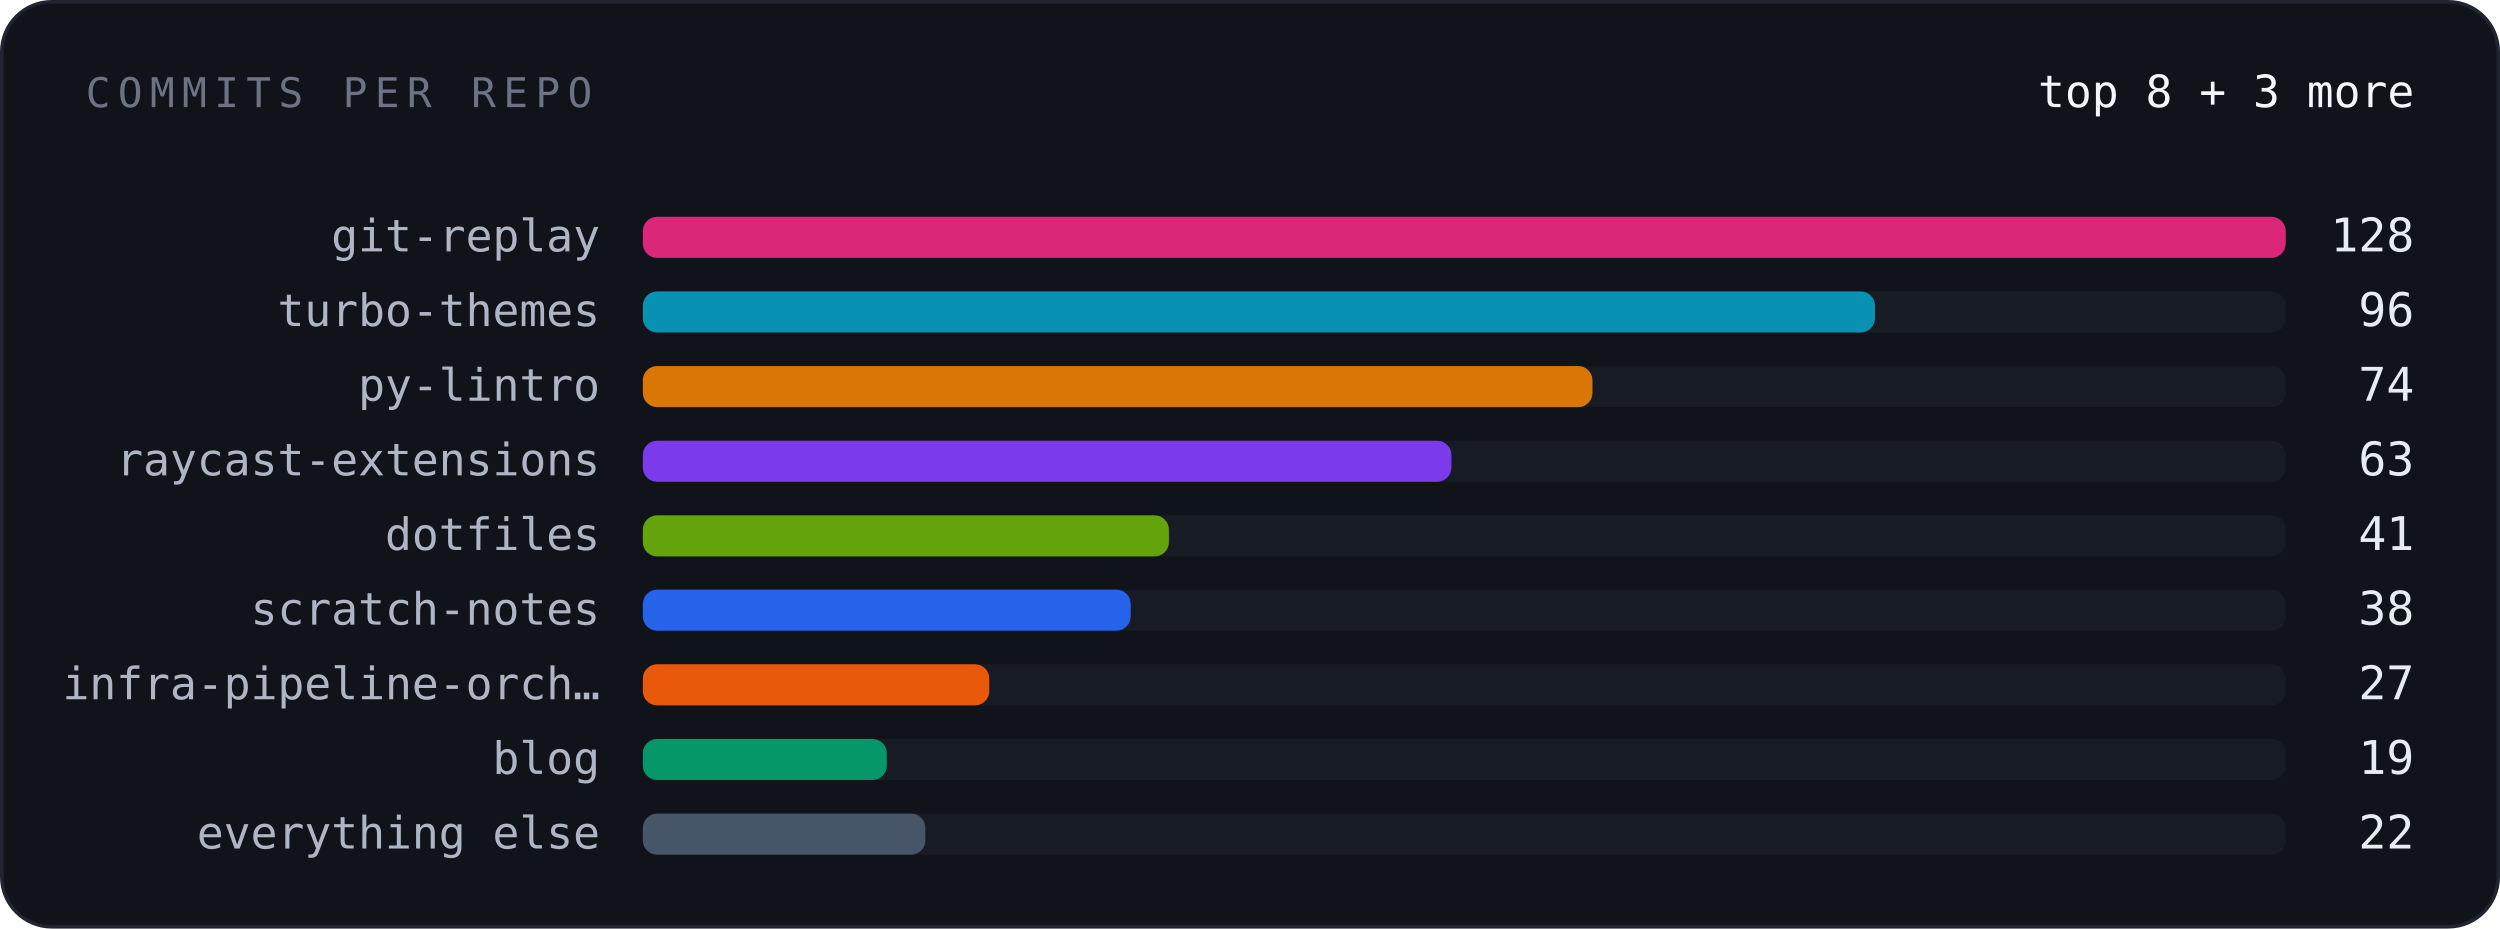
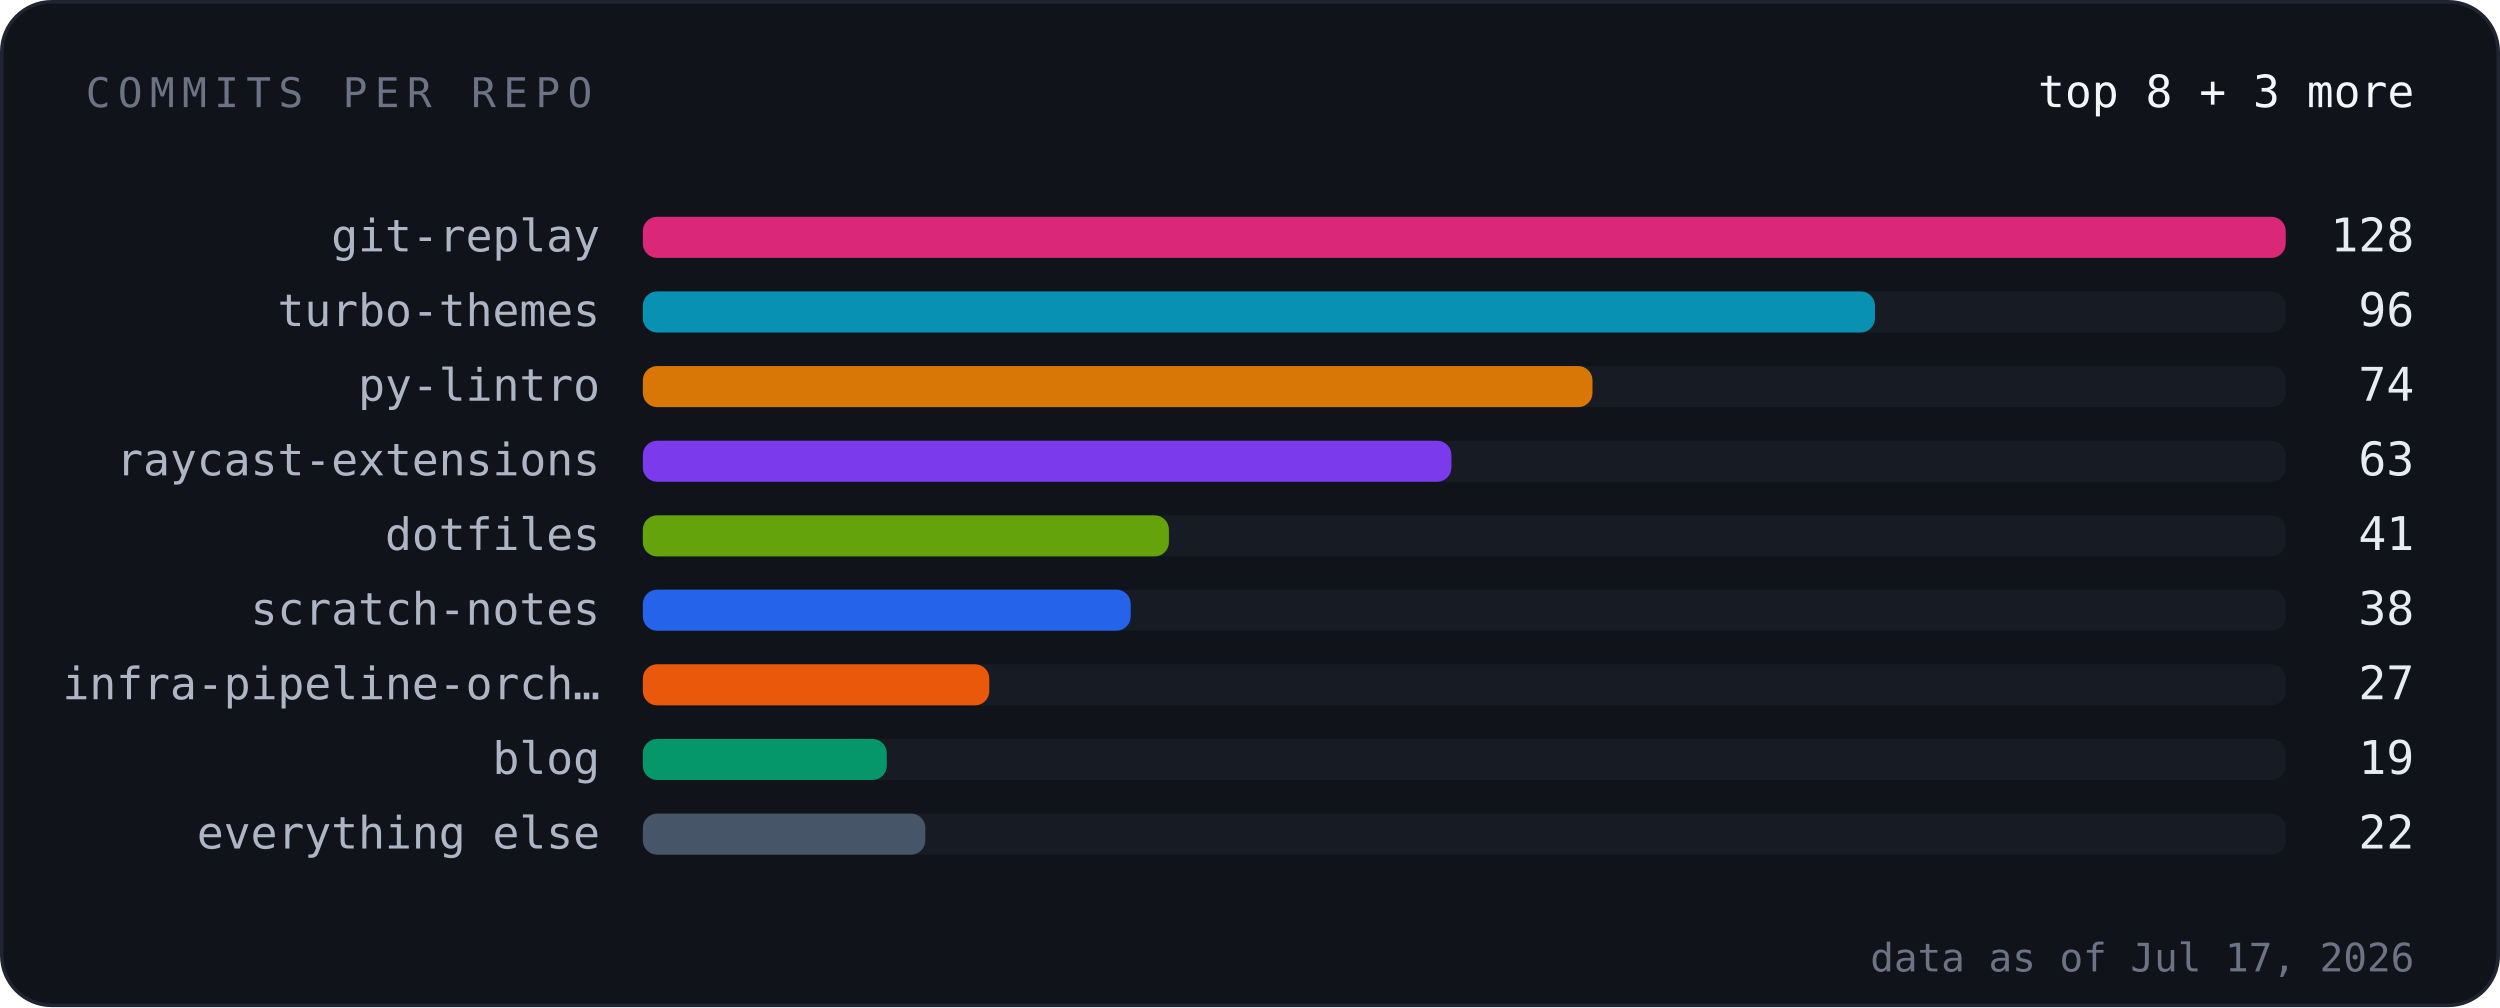
- <svg xmlns="http://www.w3.org/2000/svg" viewBox="0 0 700 260" width="700" height="260" role="img" aria-label="Commits per repository, top 8 with the remaining 3 folded into everything else">
-   <rect x="0.5" y="0.5" width="699.0" height="259.0" rx="14" fill="#10131a" stroke="#1f2430" />
+ <svg xmlns="http://www.w3.org/2000/svg" viewBox="0 0 700 282" width="700" height="282" role="img" aria-label="Commits per repository, top 8 with the remaining 3 folded into everything else">
+   <rect x="0.5" y="0.5" width="699.0" height="281.0" rx="14" fill="#10131a" stroke="#1f2430" />
  <text x="24" y="30" fill="#6b7385" font-size="11.5" letter-spacing="0.18em" font-family="ui-monospace,SFMono-Regular,Menlo,monospace">COMMITS PER REPO</text>
  <text x="676" y="30" text-anchor="end" fill="#f4f6fa" font-size="12.5" font-family="ui-monospace,SFMono-Regular,Menlo,monospace">top 8 + 3 more</text>
  <g class="repo-row">
    <text class="name" x="168.0" y="70.4" text-anchor="end" fill="#aeb6c6" font-size="12.5" font-family="ui-monospace,SFMono-Regular,Menlo,monospace">git-replay</text>
    <rect class="track" x="180.0" y="60.7" width="460.0" height="11.5" rx="4" fill="#171b24" />
    <rect class="bar" data-i="0" x="180.0" y="60.7" width="460.0" height="11.5" rx="4" fill="#db2777" />
    <text class="count" x="676.0" y="70.4" text-anchor="end" fill="#e7ebf2" font-size="13" font-family="ui-monospace,SFMono-Regular,Menlo,monospace">128</text>
  </g>
  <g class="repo-row">
    <text class="name" x="168.0" y="91.3" text-anchor="end" fill="#aeb6c6" font-size="12.5" font-family="ui-monospace,SFMono-Regular,Menlo,monospace">turbo-themes</text>
    <rect class="track" x="180.0" y="81.6" width="460.0" height="11.5" rx="4" fill="#171b24" />
    <rect class="bar" data-i="1" x="180.0" y="81.6" width="345.0" height="11.5" rx="4" fill="#0891b2" />
    <text class="count" x="676.0" y="91.3" text-anchor="end" fill="#e7ebf2" font-size="13" font-family="ui-monospace,SFMono-Regular,Menlo,monospace">96</text>
  </g>
  <g class="repo-row">
    <text class="name" x="168.0" y="112.2" text-anchor="end" fill="#aeb6c6" font-size="12.5" font-family="ui-monospace,SFMono-Regular,Menlo,monospace">py-lintro</text>
    <rect class="track" x="180.0" y="102.5" width="460.0" height="11.5" rx="4" fill="#171b24" />
    <rect class="bar" data-i="2" x="180.0" y="102.5" width="265.9" height="11.5" rx="4" fill="#d97706" />
    <text class="count" x="676.0" y="112.2" text-anchor="end" fill="#e7ebf2" font-size="13" font-family="ui-monospace,SFMono-Regular,Menlo,monospace">74</text>
  </g>
  <g class="repo-row">
    <text class="name" x="168.0" y="133.1" text-anchor="end" fill="#aeb6c6" font-size="12.5" font-family="ui-monospace,SFMono-Regular,Menlo,monospace">raycast-extensions</text>
    <rect class="track" x="180.0" y="123.4" width="460.0" height="11.5" rx="4" fill="#171b24" />
    <rect class="bar" data-i="3" x="180.0" y="123.4" width="226.4" height="11.5" rx="4" fill="#7c3aed" />
    <text class="count" x="676.0" y="133.1" text-anchor="end" fill="#e7ebf2" font-size="13" font-family="ui-monospace,SFMono-Regular,Menlo,monospace">63</text>
  </g>
  <g class="repo-row">
    <text class="name" x="168.0" y="154.0" text-anchor="end" fill="#aeb6c6" font-size="12.5" font-family="ui-monospace,SFMono-Regular,Menlo,monospace">dotfiles</text>
    <rect class="track" x="180.0" y="144.3" width="460.0" height="11.5" rx="4" fill="#171b24" />
    <rect class="bar" data-i="4" x="180.0" y="144.3" width="147.3" height="11.5" rx="4" fill="#65a30d" />
    <text class="count" x="676.0" y="154.0" text-anchor="end" fill="#e7ebf2" font-size="13" font-family="ui-monospace,SFMono-Regular,Menlo,monospace">41</text>
  </g>
  <g class="repo-row">
    <text class="name" x="168.0" y="174.9" text-anchor="end" fill="#aeb6c6" font-size="12.5" font-family="ui-monospace,SFMono-Regular,Menlo,monospace">scratch-notes</text>
    <rect class="track" x="180.0" y="165.1" width="460.0" height="11.5" rx="4" fill="#171b24" />
    <rect class="bar" data-i="5" x="180.0" y="165.1" width="136.6" height="11.5" rx="4" fill="#2563eb" />
    <text class="count" x="676.0" y="174.9" text-anchor="end" fill="#e7ebf2" font-size="13" font-family="ui-monospace,SFMono-Regular,Menlo,monospace">38</text>
  </g>
  <g class="repo-row">
    <text class="name" x="168.0" y="195.8" text-anchor="end" fill="#aeb6c6" font-size="12.5" font-family="ui-monospace,SFMono-Regular,Menlo,monospace">infra-pipeline-orch…</text>
    <rect class="track" x="180.0" y="186.0" width="460.0" height="11.5" rx="4" fill="#171b24" />
    <rect class="bar" data-i="6" x="180.0" y="186.0" width="97.0" height="11.5" rx="4" fill="#ea580c" />
    <text class="count" x="676.0" y="195.8" text-anchor="end" fill="#e7ebf2" font-size="13" font-family="ui-monospace,SFMono-Regular,Menlo,monospace">27</text>
  </g>
  <g class="repo-row">
    <text class="name" x="168.0" y="216.7" text-anchor="end" fill="#aeb6c6" font-size="12.5" font-family="ui-monospace,SFMono-Regular,Menlo,monospace">blog</text>
    <rect class="track" x="180.0" y="206.9" width="460.0" height="11.5" rx="4" fill="#171b24" />
    <rect class="bar" data-i="7" x="180.0" y="206.9" width="68.3" height="11.5" rx="4" fill="#059669" />
    <text class="count" x="676.0" y="216.7" text-anchor="end" fill="#e7ebf2" font-size="13" font-family="ui-monospace,SFMono-Regular,Menlo,monospace">19</text>
  </g>
  <g class="repo-row fold">
    <text class="name" x="168.0" y="237.6" text-anchor="end" fill="#aeb6c6" font-size="12.5" font-family="ui-monospace,SFMono-Regular,Menlo,monospace">everything else</text>
    <rect class="track" x="180.0" y="227.8" width="460.0" height="11.5" rx="4" fill="#171b24" />
    <rect class="bar" data-i="8" x="180.0" y="227.8" width="79.1" height="11.5" rx="4" fill="#475569" />
    <text class="count" x="676.0" y="237.6" text-anchor="end" fill="#e7ebf2" font-size="13" font-family="ui-monospace,SFMono-Regular,Menlo,monospace">22</text>
  </g>
+   <text x="676" y="272" text-anchor="end" fill="#6b7385" font-size="11" font-family="ui-monospace,SFMono-Regular,Menlo,monospace">data as of Jul 17, 2026</text>
</svg>
